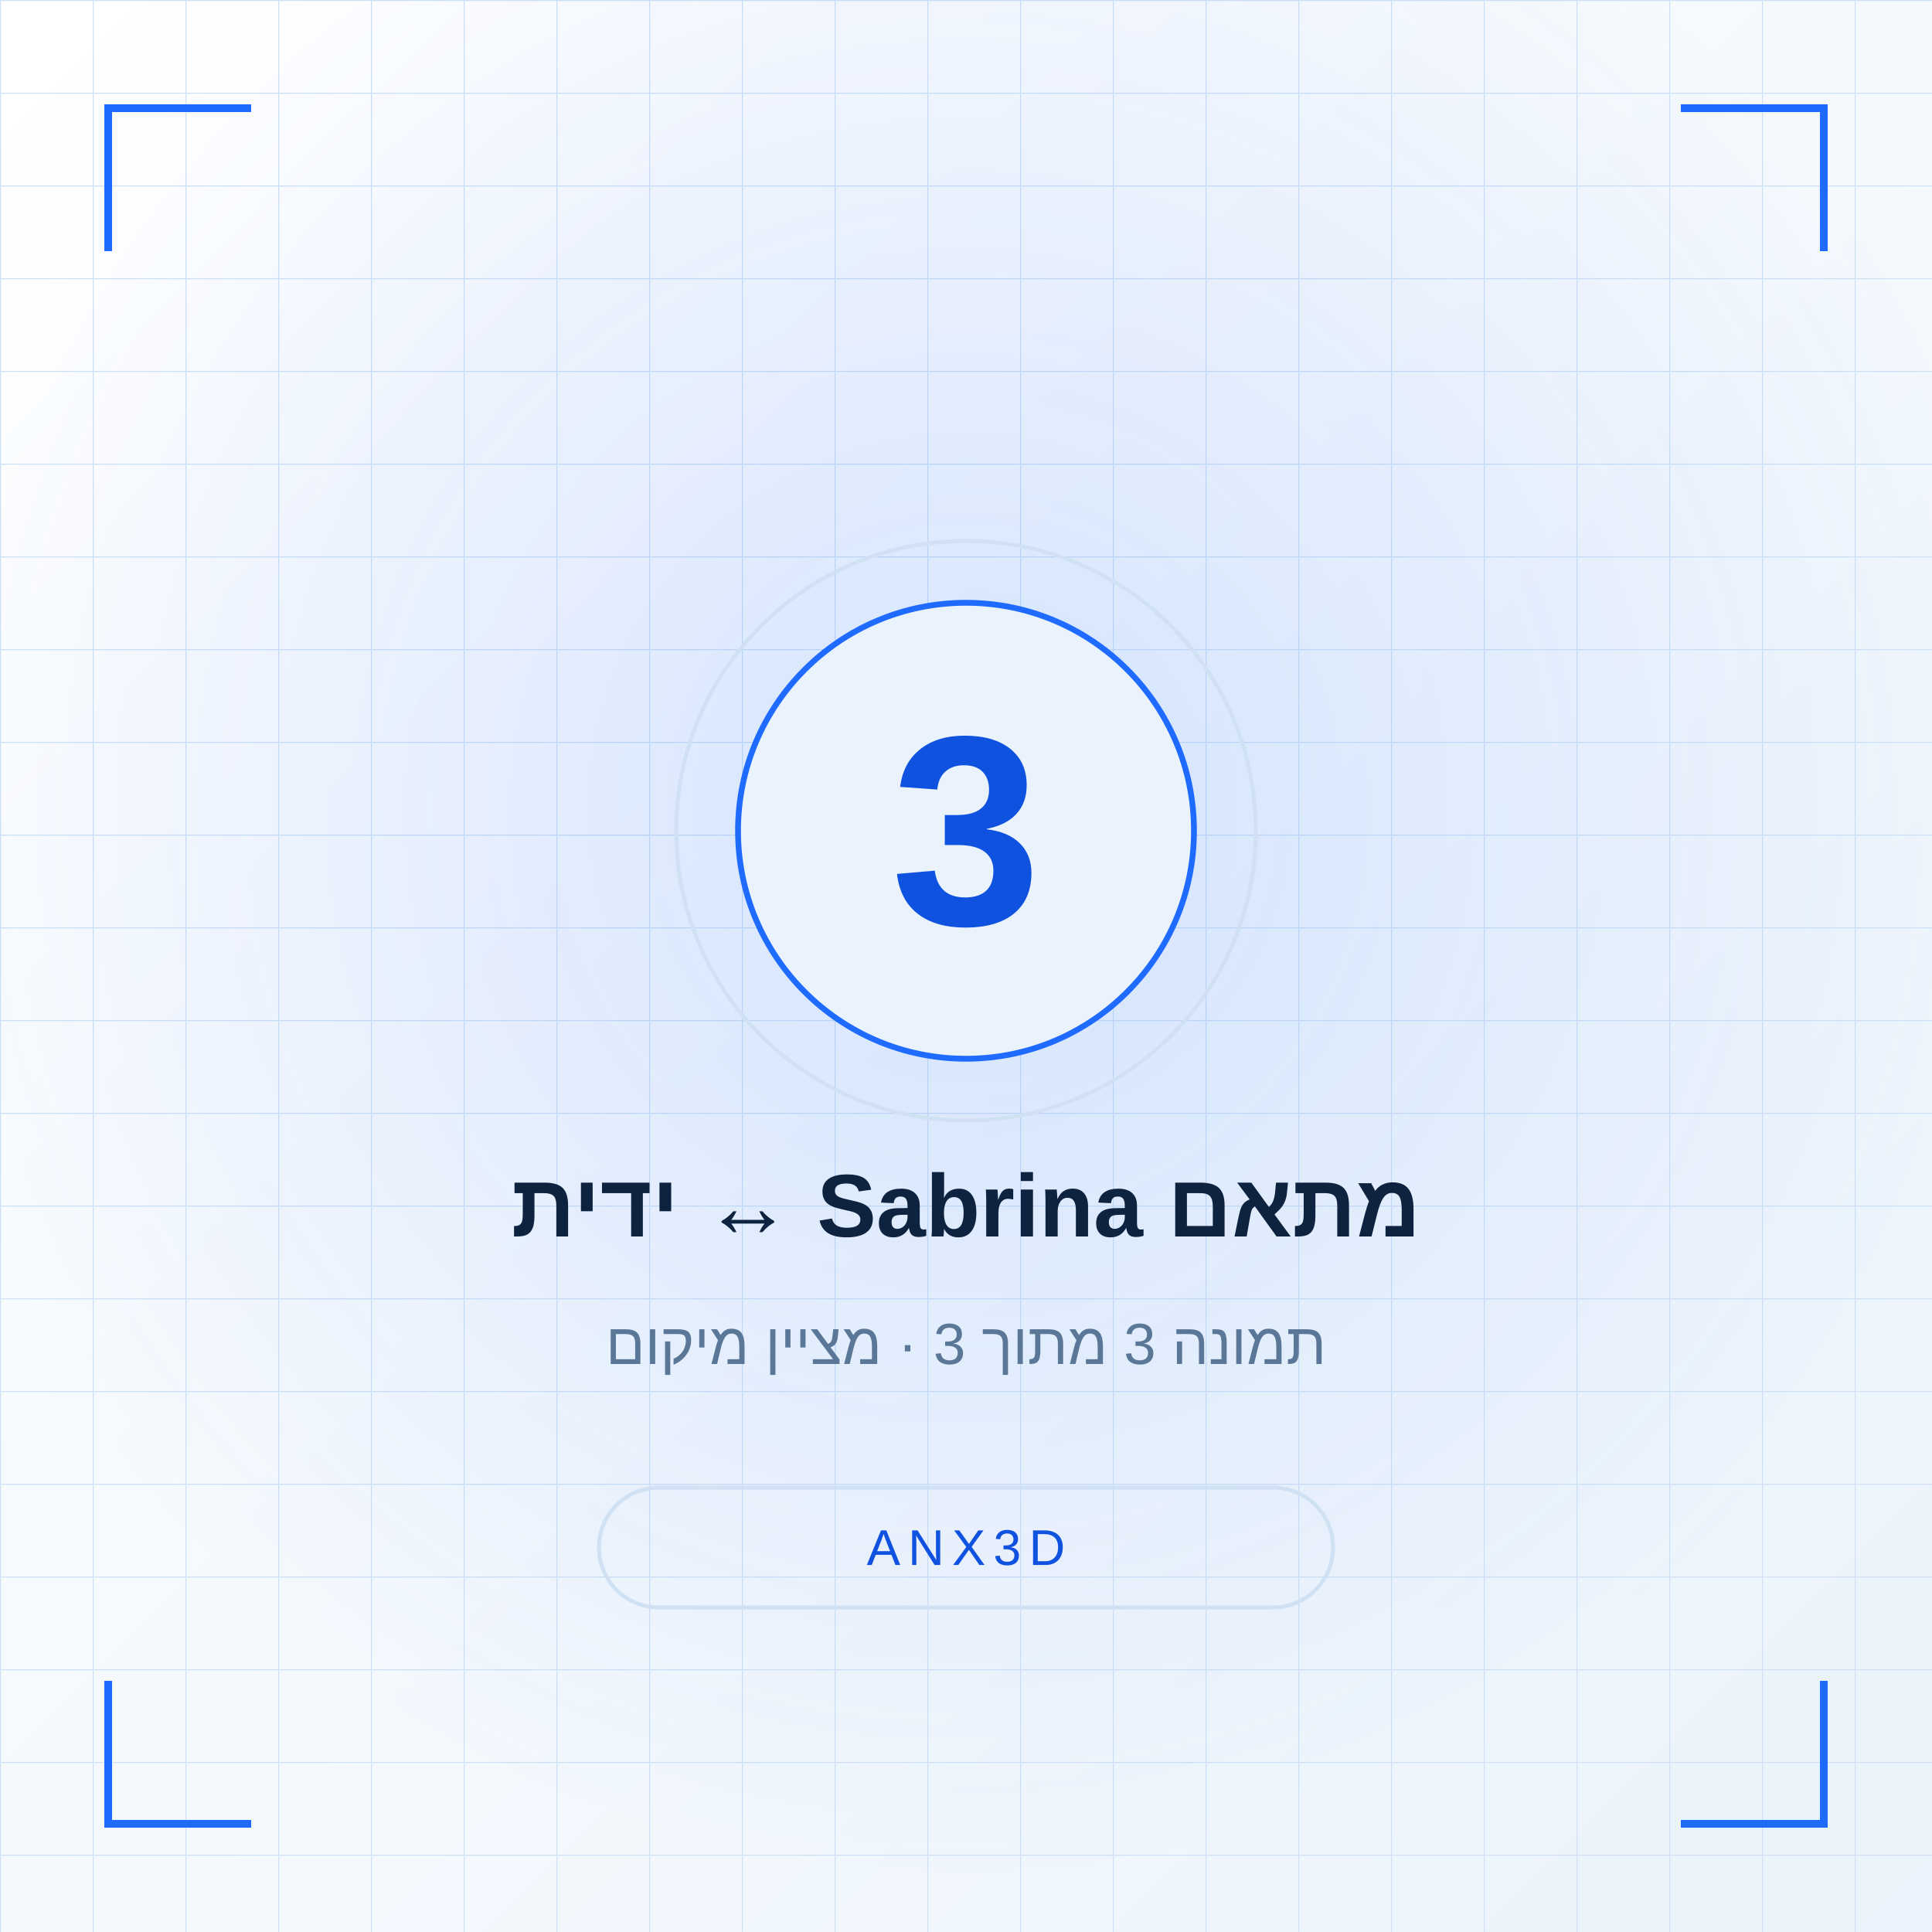
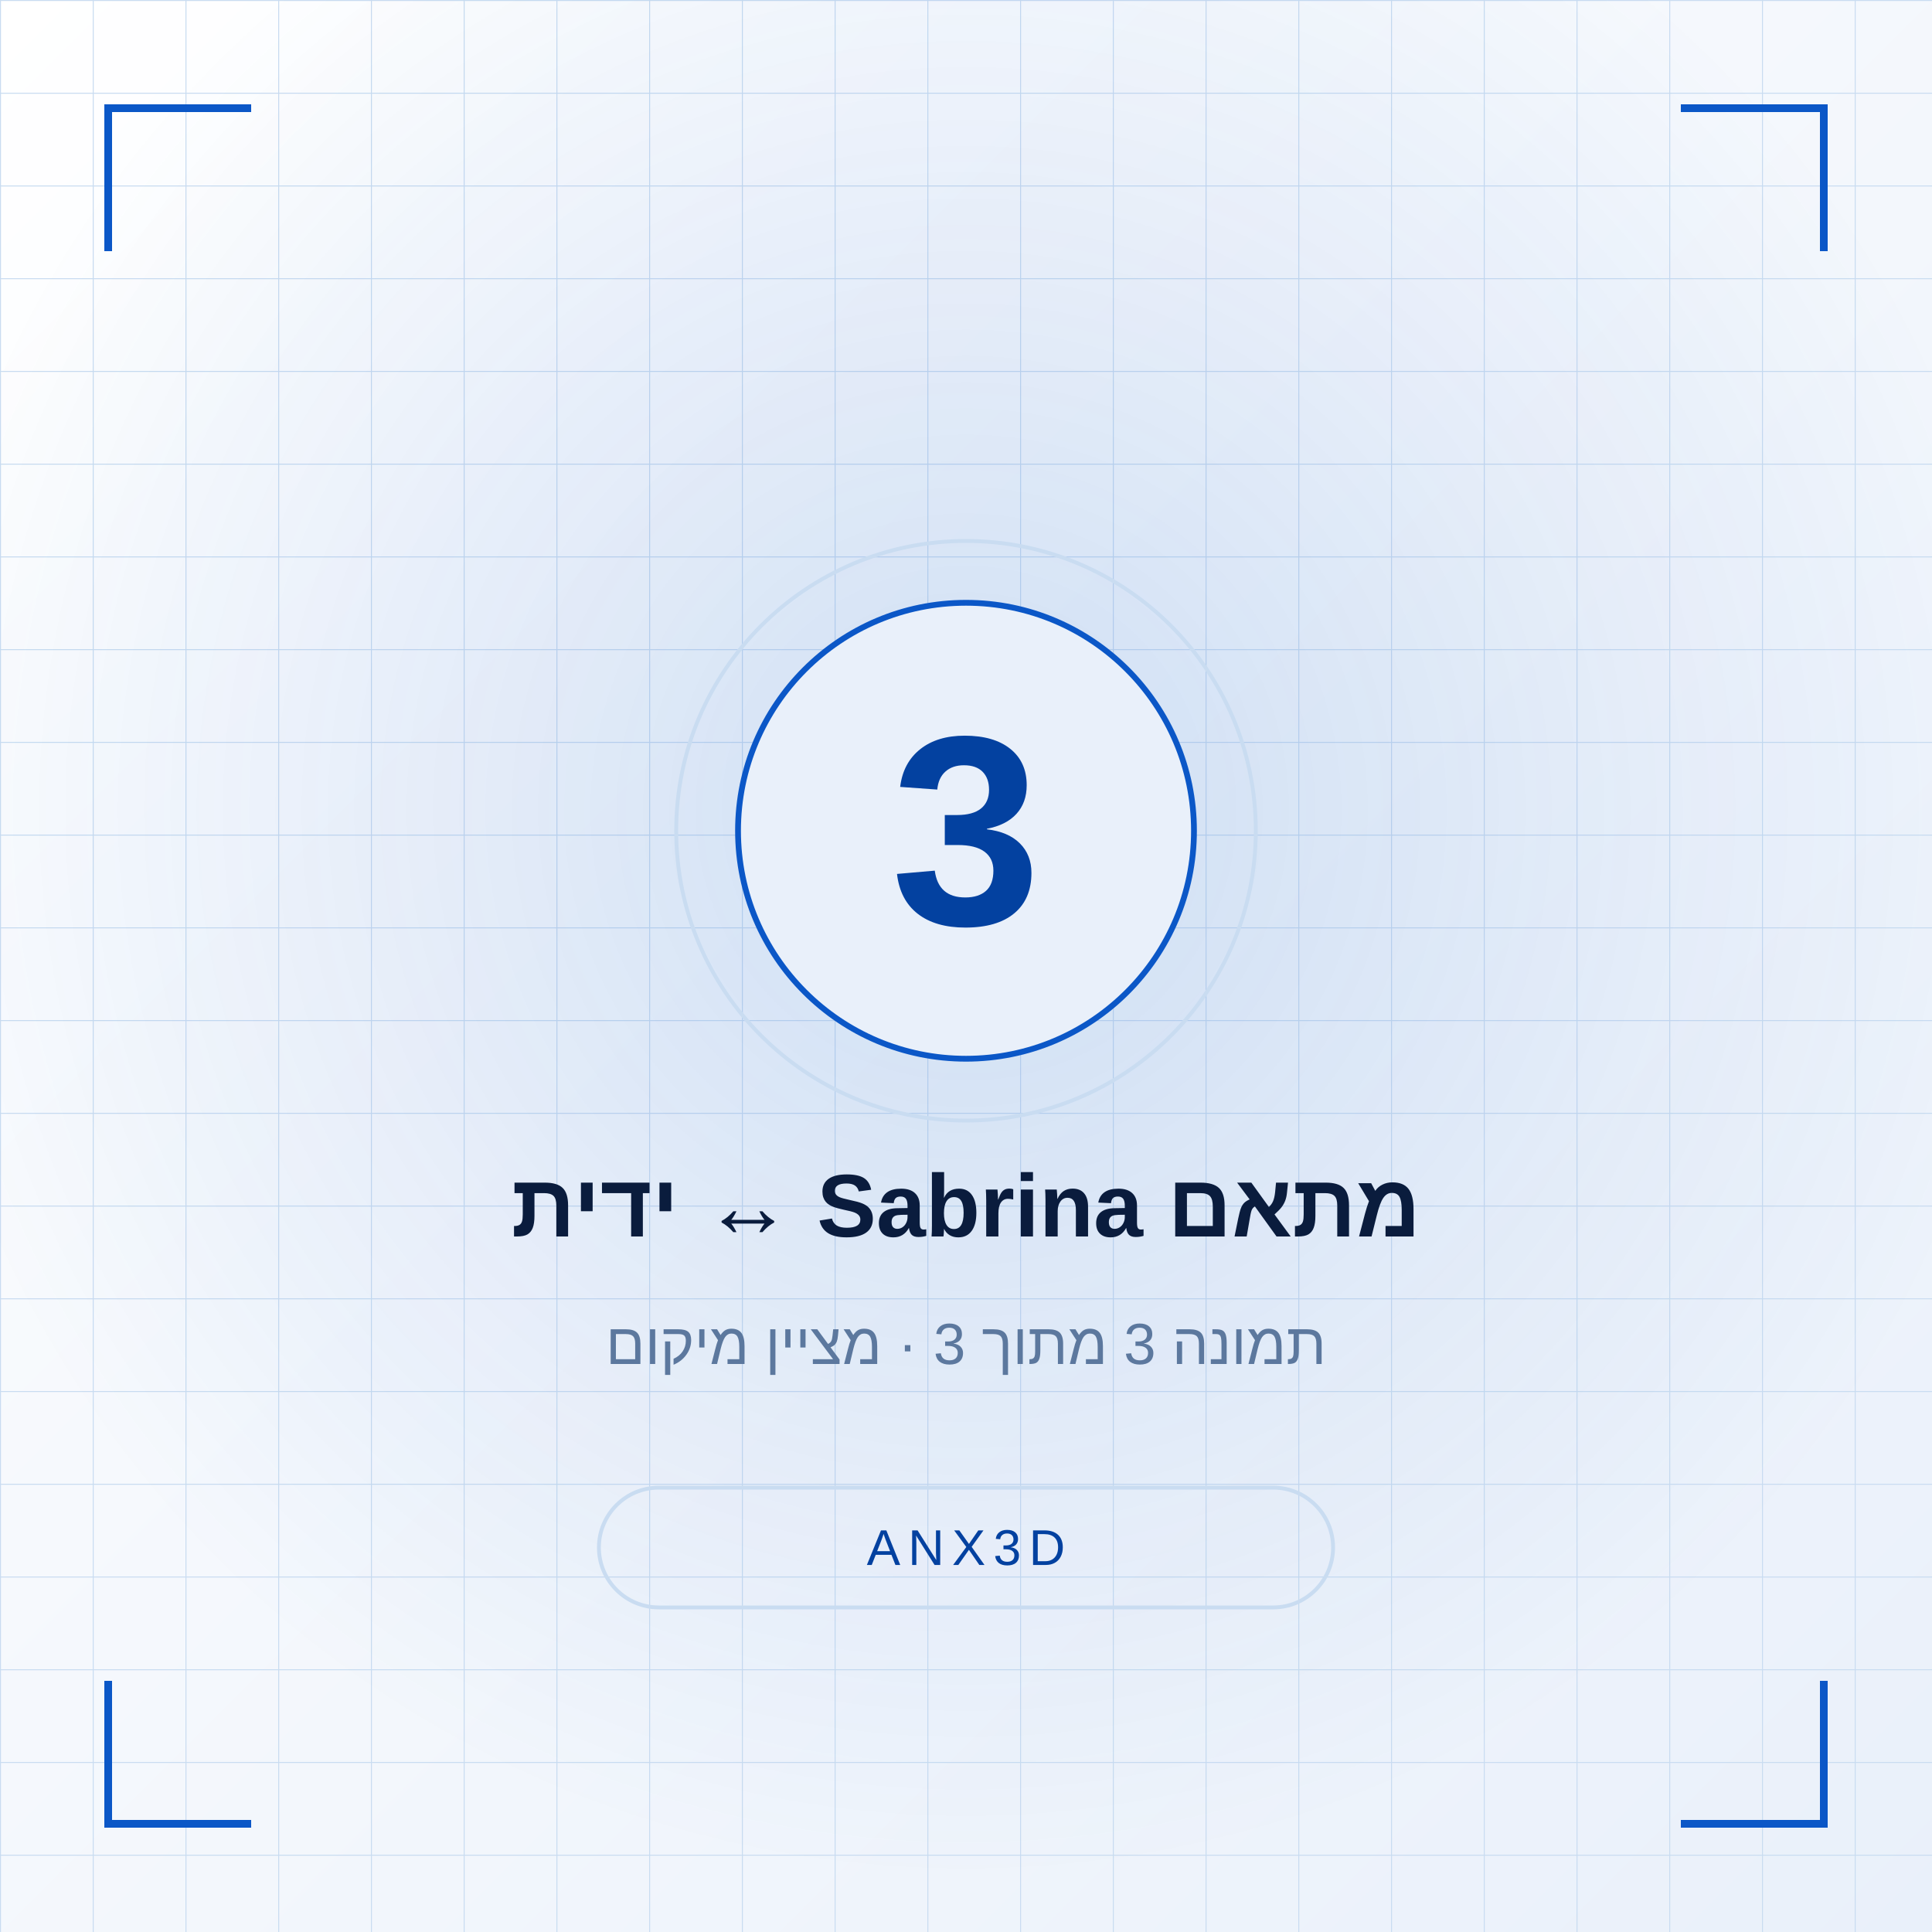
<svg xmlns="http://www.w3.org/2000/svg" width="1000" height="1000" viewBox="0 0 1000 1000" role="img" aria-label="מתאם Sabrina ↔ ידית — תמונה 3 מתוך 3 (מציין מיקום)">
  <defs>
    <linearGradient id="bg" x1="0" y1="0" x2="1" y2="1">
      <stop offset="0%" stop-color="#ffffff" />
-       <stop offset="100%" stop-color="#eaf3fb" />
+       <stop offset="100%" stop-color="#e9f0fa" />
    </linearGradient>
    <pattern id="grid" width="48" height="48" patternUnits="userSpaceOnUse">
-       <path d="M48 0H0V48" fill="none" stroke="#cfe1f2" stroke-width="1" />
+       <path d="M48 0H0V48" fill="none" stroke="#c9dcf1" stroke-width="1" />
    </pattern>
    <radialGradient id="glow" cx="50%" cy="42%" r="55%">
-       <stop offset="0%" stop-color="#1f6bff" stop-opacity="0.16" />
-       <stop offset="100%" stop-color="#1f6bff" stop-opacity="0" />
+       <stop offset="0%" stop-color="#0b57c7" stop-opacity="0.16" />
+       <stop offset="100%" stop-color="#0b57c7" stop-opacity="0" />
    </radialGradient>
  </defs>
  <rect width="1000" height="1000" fill="url(#bg)" />
  <rect width="1000" height="1000" fill="url(#grid)" />
  <rect width="1000" height="1000" fill="url(#glow)" />
-   <path d="M56 128V56h72" fill="none" stroke="#1f6bff" stroke-width="4" stroke-linecap="square" />
-   <path d="M872 56h72v72" fill="none" stroke="#1f6bff" stroke-width="4" stroke-linecap="square" />
-   <path d="M944 872v72h-72" fill="none" stroke="#1f6bff" stroke-width="4" stroke-linecap="square" />
-   <path d="M128 944H56v-72" fill="none" stroke="#1f6bff" stroke-width="4" stroke-linecap="square" />
-   <circle cx="500" cy="430" r="150" fill="none" stroke="#cfe1f2" stroke-width="2" />
-   <circle cx="500" cy="430" r="118" fill="#eaf3fb" stroke="#1f6bff" stroke-width="3" />
-   <text x="500" y="430" text-anchor="middle" dominant-baseline="central" font-family="Heebo, Arial, sans-serif" font-size="140" font-weight="700" fill="#0f52e0">3</text>
-   <text x="500" y="640" text-anchor="middle" direction="rtl" font-family="Heebo, Arial, sans-serif" font-size="46" font-weight="700" fill="#0d2340">מתאם Sabrina ↔ ידית</text>
-   <text x="500" y="706" text-anchor="middle" direction="rtl" font-family="Heebo, Arial, sans-serif" font-size="30" fill="#5b7797">תמונה 3 מתוך 3 · מציין מיקום</text>
-   <rect x="310" y="770" width="380" height="62" rx="31" fill="none" stroke="#cfe1f2" stroke-width="2" />
-   <text x="500" y="801" text-anchor="middle" dominant-baseline="central" font-family="Heebo, Arial, sans-serif" font-size="26" letter-spacing="4" fill="#0f52e0">ANX3D</text>
+   <path d="M56 128V56h72" fill="none" stroke="#0b57c7" stroke-width="4" stroke-linecap="square" />
+   <path d="M872 56h72v72" fill="none" stroke="#0b57c7" stroke-width="4" stroke-linecap="square" />
+   <path d="M944 872v72h-72" fill="none" stroke="#0b57c7" stroke-width="4" stroke-linecap="square" />
+   <path d="M128 944H56v-72" fill="none" stroke="#0b57c7" stroke-width="4" stroke-linecap="square" />
+   <circle cx="500" cy="430" r="150" fill="none" stroke="#c9dcf1" stroke-width="2" />
+   <circle cx="500" cy="430" r="118" fill="#e9f0fa" stroke="#0b57c7" stroke-width="3" />
+   <text x="500" y="430" text-anchor="middle" dominant-baseline="central" font-family="Heebo, Arial, sans-serif" font-size="140" font-weight="700" fill="#0341a0">3</text>
+   <text x="500" y="640" text-anchor="middle" direction="rtl" font-family="Heebo, Arial, sans-serif" font-size="46" font-weight="700" fill="#0a1c3d">מתאם Sabrina ↔ ידית</text>
+   <text x="500" y="706" text-anchor="middle" direction="rtl" font-family="Heebo, Arial, sans-serif" font-size="30" fill="#5c789e">תמונה 3 מתוך 3 · מציין מיקום</text>
+   <rect x="310" y="770" width="380" height="62" rx="31" fill="none" stroke="#c9dcf1" stroke-width="2" />
+   <text x="500" y="801" text-anchor="middle" dominant-baseline="central" font-family="Heebo, Arial, sans-serif" font-size="26" letter-spacing="4" fill="#0341a0">ANX3D</text>
</svg>
